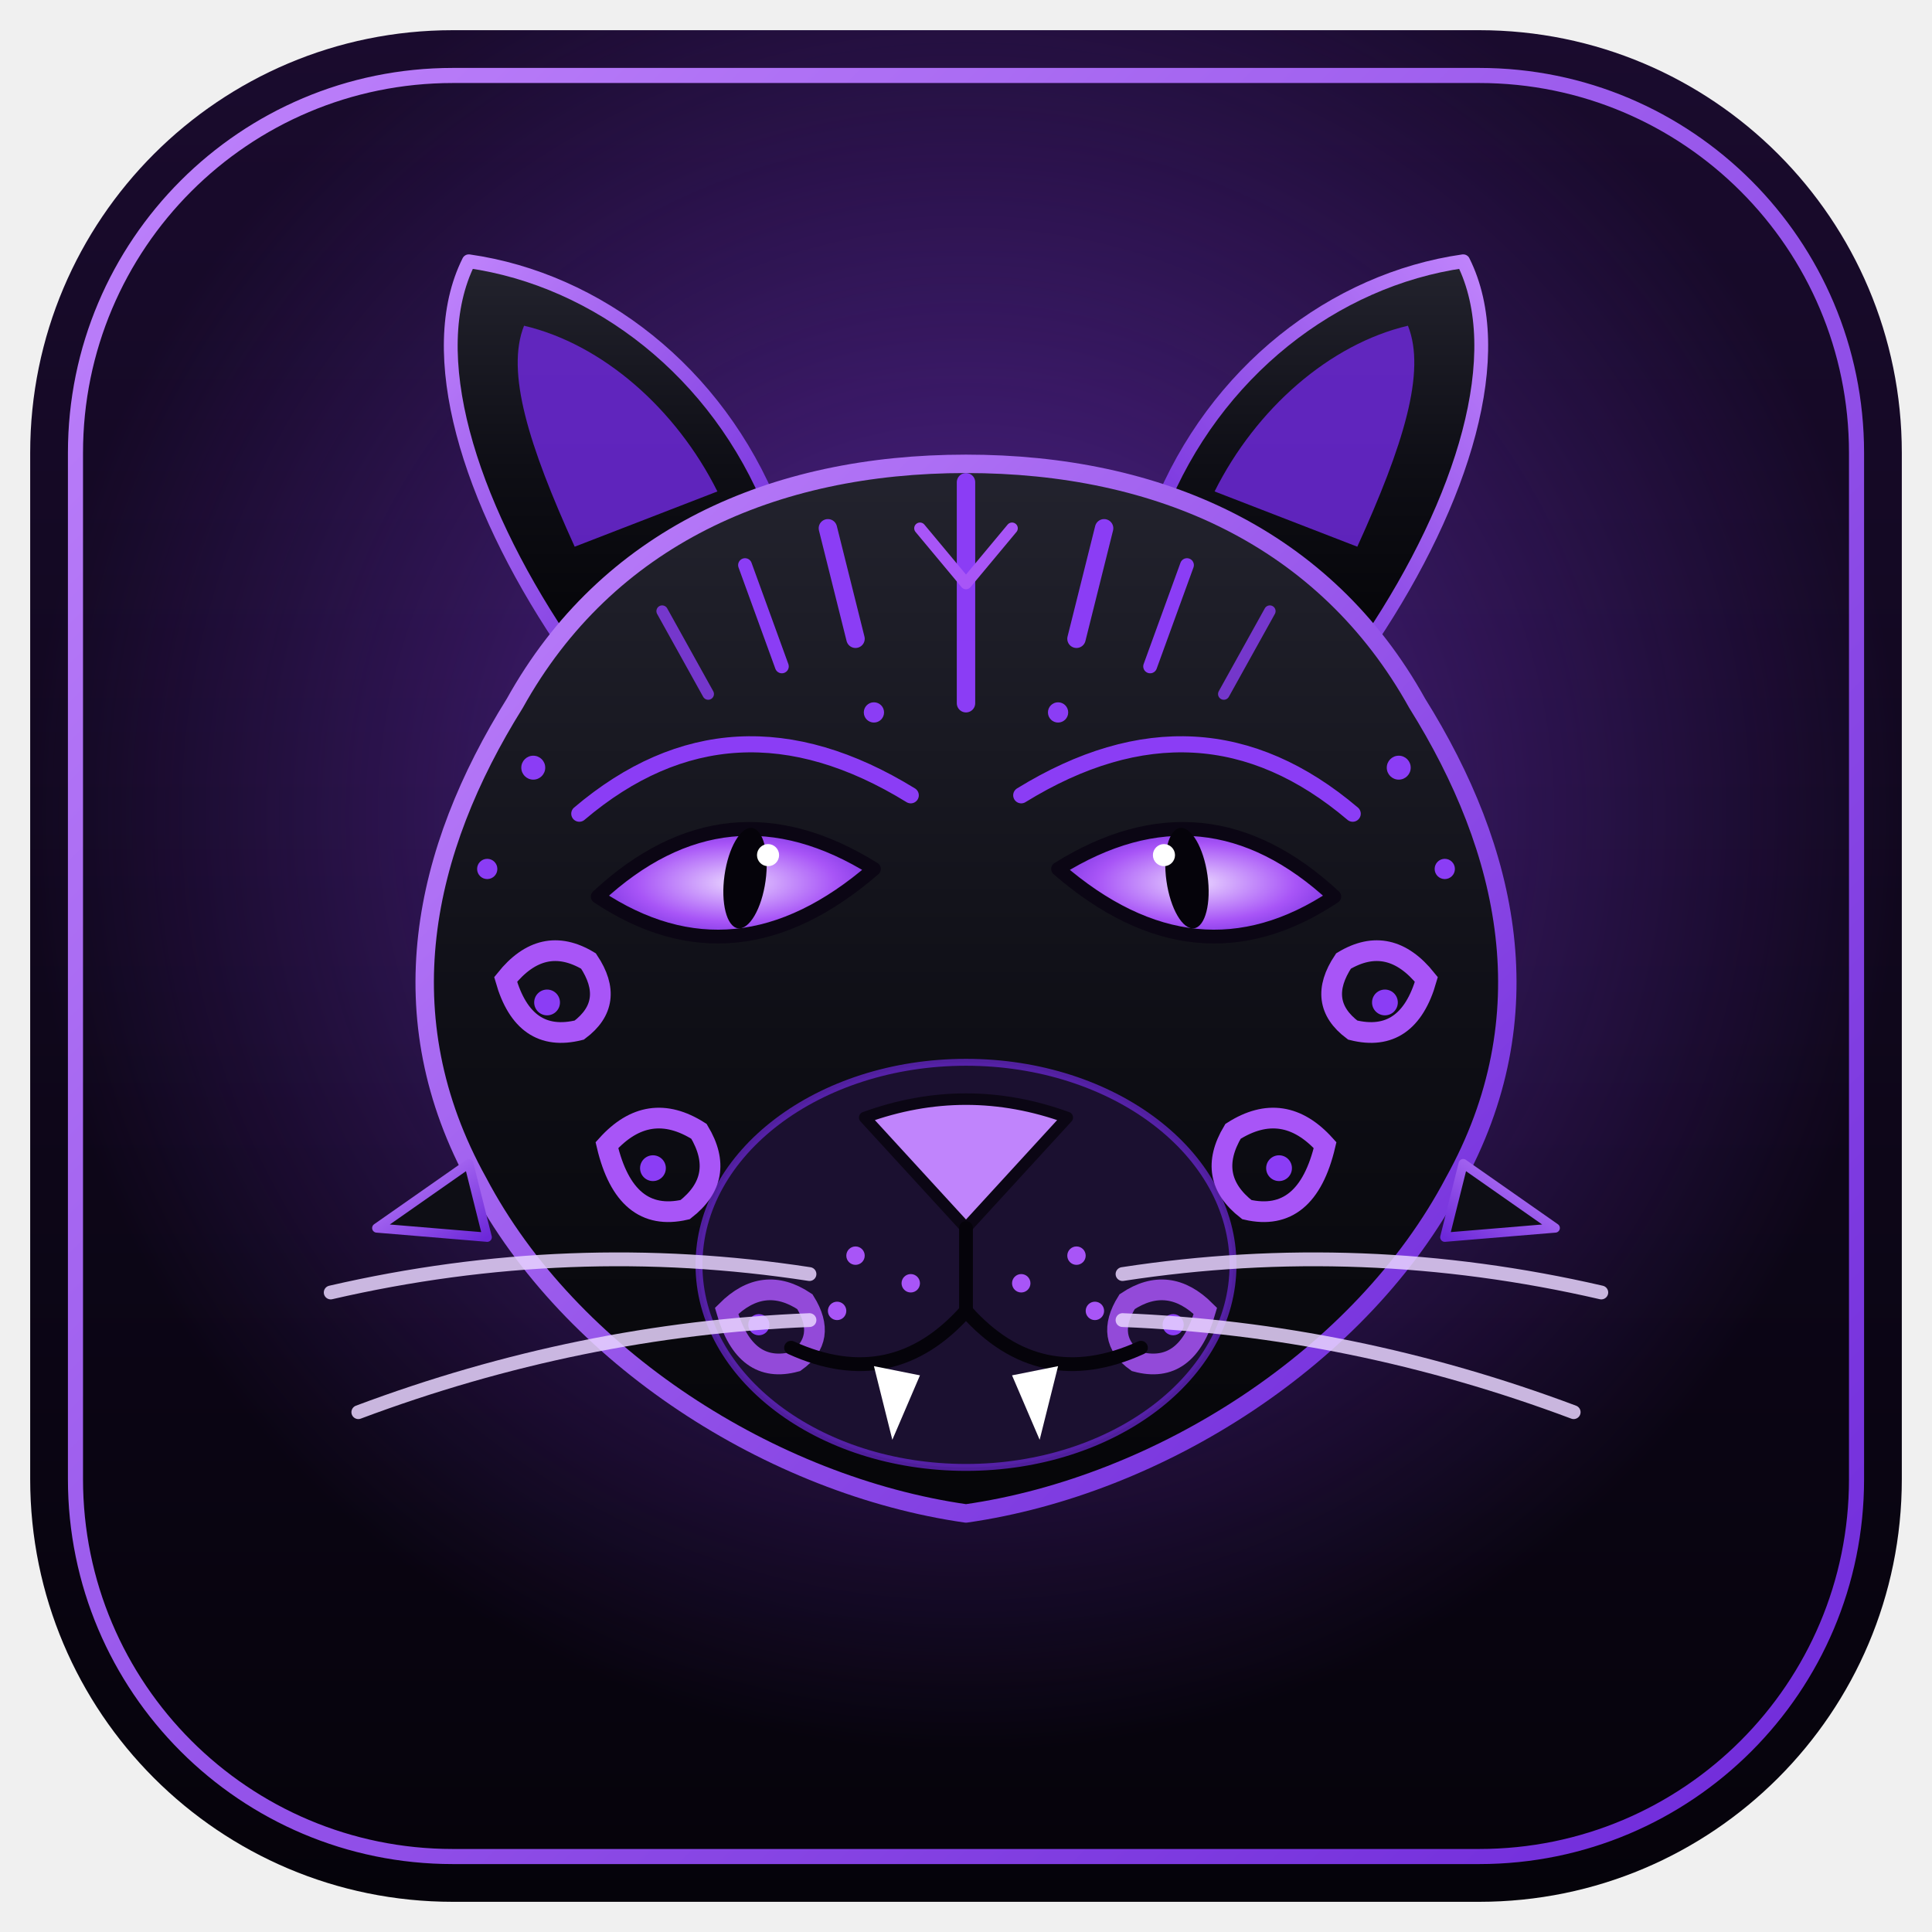
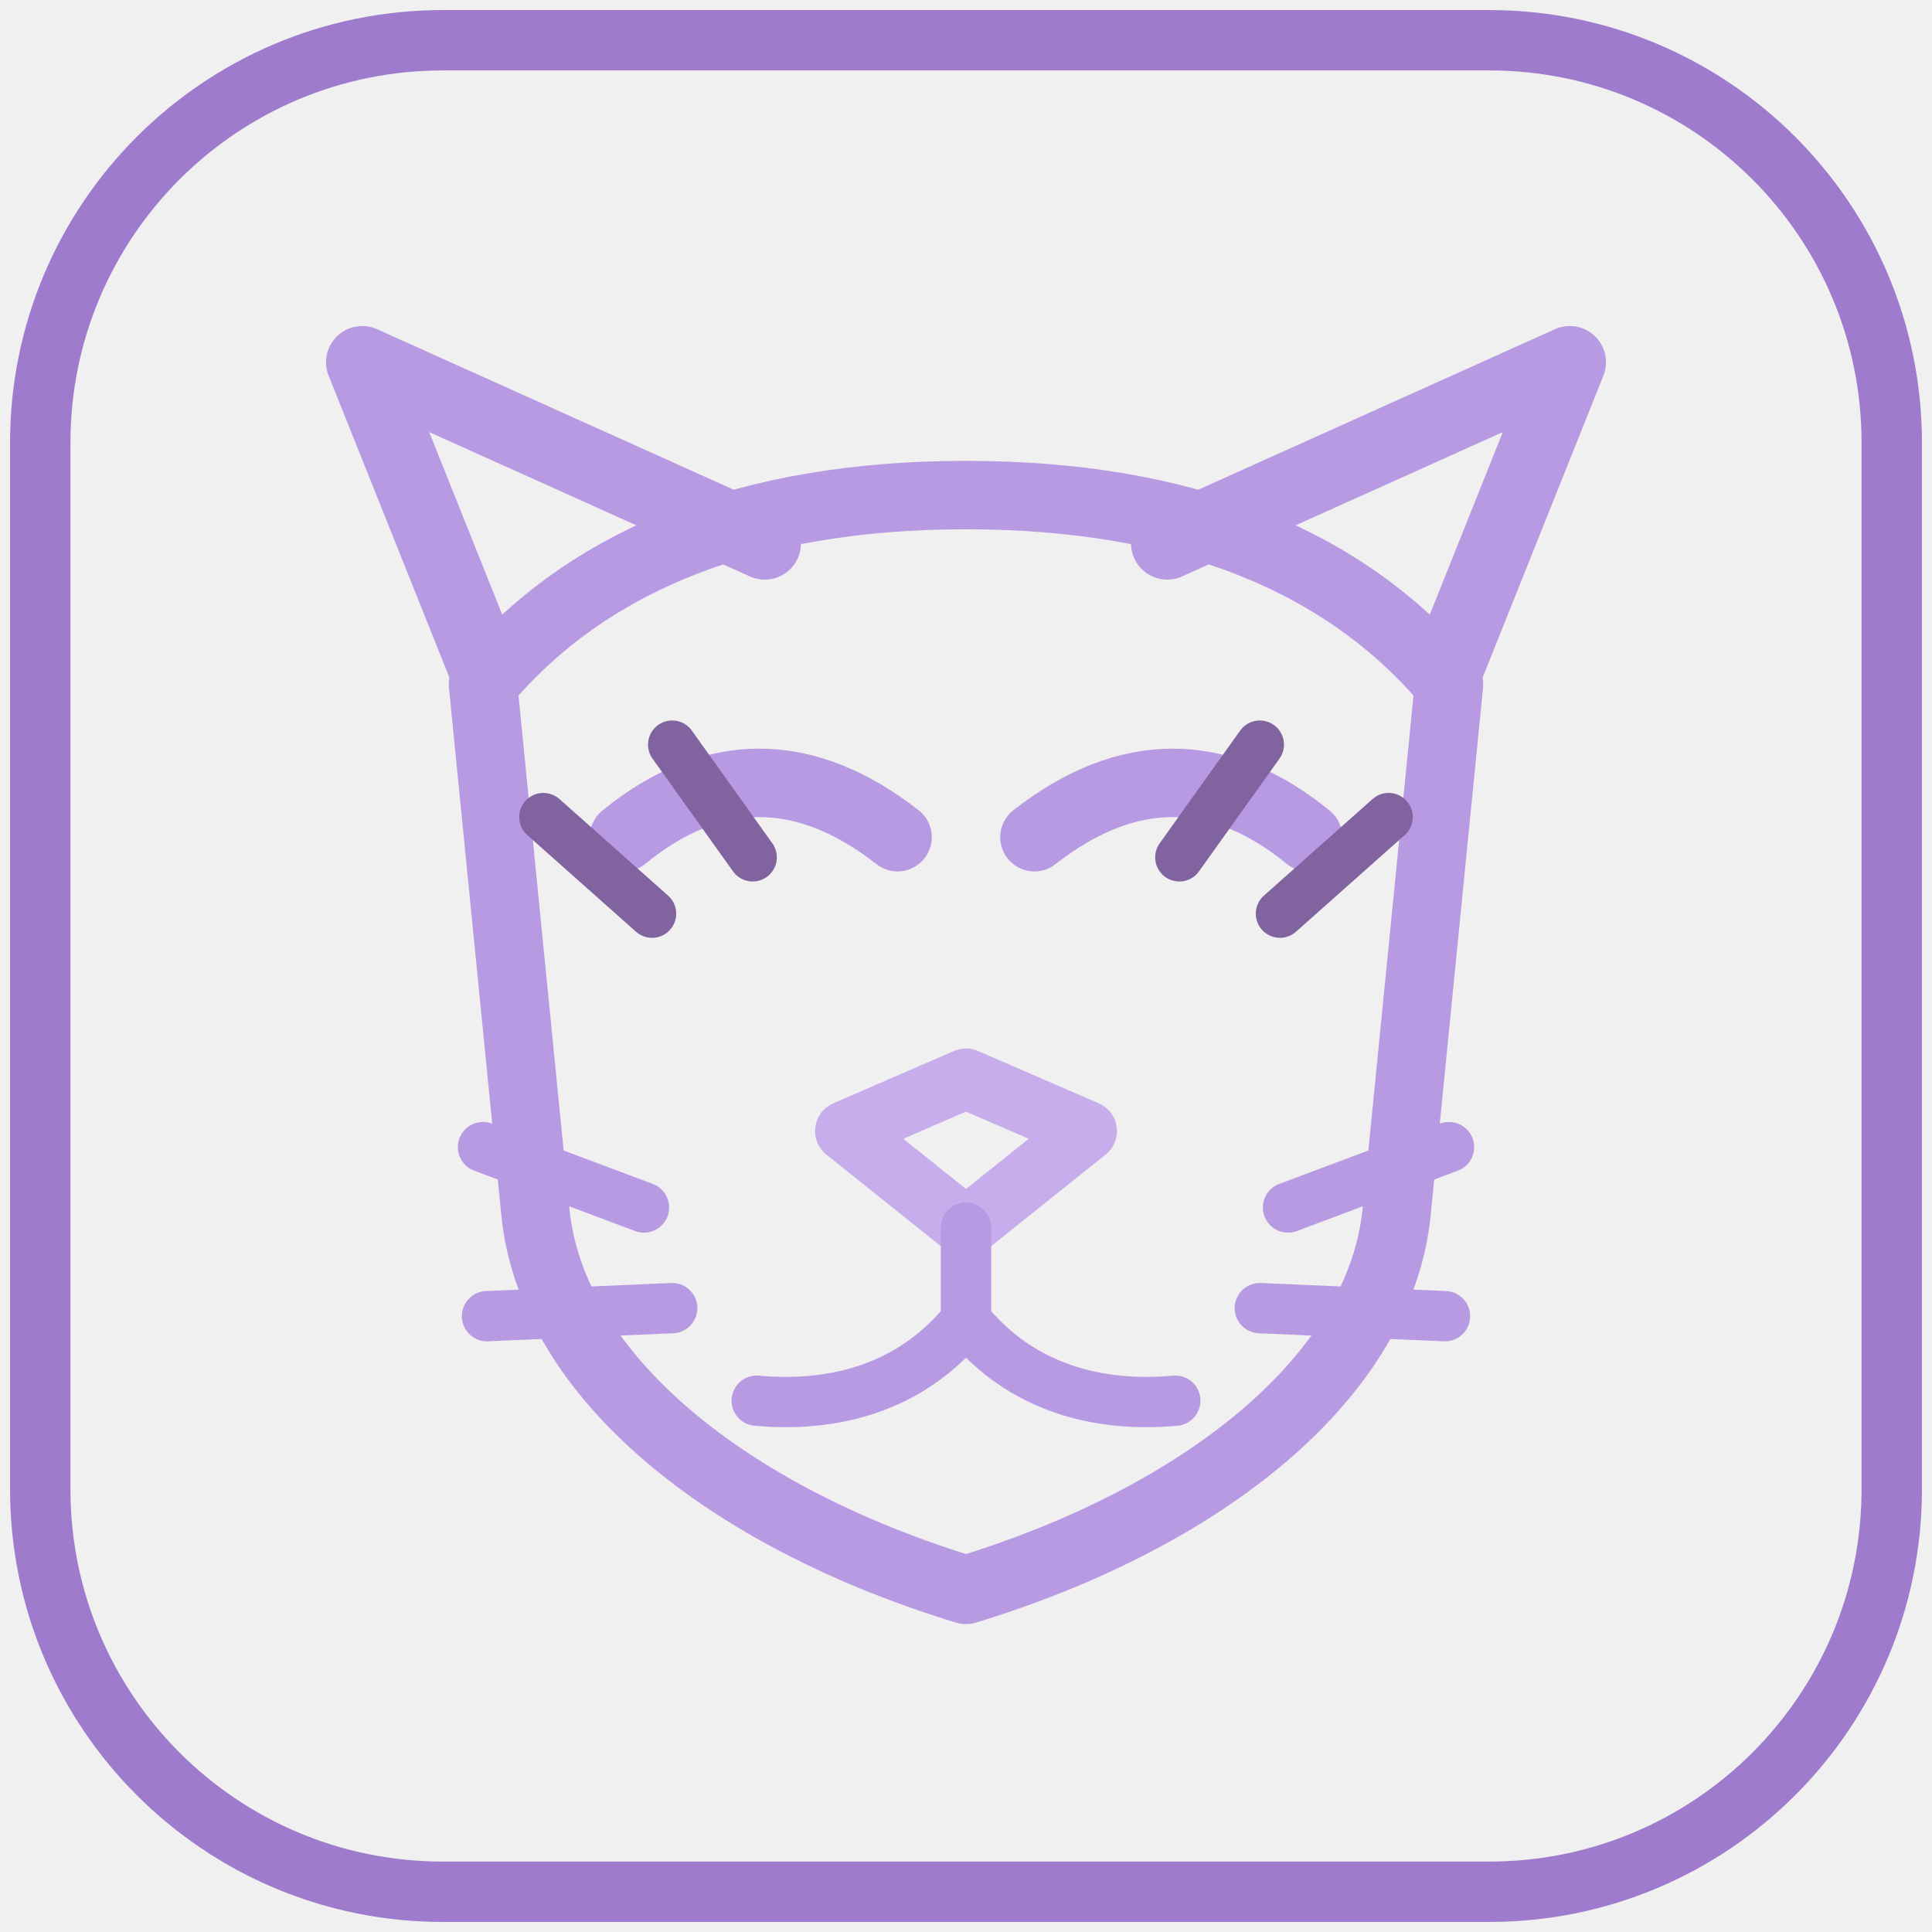
- <svg xmlns="http://www.w3.org/2000/svg" viewBox="0 0 512 512" width="512" height="512" role="img" aria-label="Jaguar">
-   <defs>
-     <linearGradient id="bg" x1="0" y1="0" x2="0" y2="1">
-       <stop offset="0" stop-color="#1a0b2e" />
-       <stop offset="1" stop-color="#05030a" />
-     </linearGradient>
-     <radialGradient id="glow" cx="50%" cy="42%" r="50%">
-       <stop offset="0" stop-color="#8b3df5" stop-opacity="0.55" />
-       <stop offset="1" stop-color="#8b3df5" stop-opacity="0" />
-     </radialGradient>
-     <linearGradient id="fur" x1="0" y1="0" x2="0" y2="1">
-       <stop offset="0" stop-color="#23232e" />
-       <stop offset="0.55" stop-color="#0e0e15" />
-       <stop offset="1" stop-color="#050508" />
-     </linearGradient>
-     <linearGradient id="rim" x1="0" y1="0" x2="1" y2="1">
-       <stop offset="0" stop-color="#c084fc" />
-       <stop offset="1" stop-color="#6d28d9" />
-     </linearGradient>
-     <radialGradient id="eye" cx="50%" cy="50%" r="60%">
-       <stop offset="0" stop-color="#e9d5ff" />
-       <stop offset="0.6" stop-color="#a855f7" />
-       <stop offset="1" stop-color="#6d28d9" />
-     </radialGradient>
-     <g id="ear">
-       <path d="M168 162 C148 132 138 100 148 80 C176 84 202 104 214 134 Z" fill="url(#fur)" stroke="url(#rim)" stroke-width="3" stroke-linejoin="round" />
-       <path d="M171 142 C161 120 156 104 160 94 C177 98 193 112 202 130 Z" fill="#6d28d9" opacity="0.85" />
-     </g>
-     <g id="side">
-       <path d="M176 218 Q204 192 236 212 Q206 238 176 218 Z" fill="url(#eye)" stroke="#0b0614" stroke-width="3" stroke-linejoin="round" />
-       <ellipse cx="208" cy="214" rx="4.5" ry="11" fill="#05030a" transform="rotate(8 208 214)" />
-       <circle cx="213" cy="209" r="2.4" fill="#fff" />
-       <path d="M172 200 Q205 172 244 196" fill="none" stroke="#8b3df5" stroke-width="3.5" stroke-linecap="round" />
-       <path d="M226 138 L232 162" stroke="#8b3df5" stroke-width="4" stroke-linecap="round" />
-       <path d="M208 146 L216 168" stroke="#8b3df5" stroke-width="3" stroke-linecap="round" />
-       <path d="M190 156 L200 174" stroke="#8b3df5" stroke-width="2.5" stroke-linecap="round" opacity="0.8" />
-       <g fill="none" stroke="#a855f7" stroke-width="4.5" stroke-linecap="round">
-         <path d="M156 236 q8 -10 18 -4 q6 9 -2 15 q-12 3 -16 -11 z" />
-         <path d="M178 272 q9 -10 20 -3 q6 10 -3 17 q-13 3 -17 -14 z" />
-         <path d="M204 308 q8 -8 17 -2 q5 8 -2 13 q-11 3 -15 -11 z" opacity="0.85" />
-       </g>
-       <g fill="#8b3df5">
-         <circle cx="165" cy="241" r="2.8" />
-         <circle cx="188" cy="277" r="2.8" />
-         <circle cx="211" cy="311" r="2.3" />
-         <circle cx="162" cy="190" r="2.6" />
-         <circle cx="152" cy="212" r="2.2" />
-         <circle cx="236" cy="178" r="2.2" />
-       </g>
-       <path d="M148 276 L128 290 L152 292 Z" fill="#0e0e15" stroke="url(#rim)" stroke-width="2" stroke-linejoin="round" />
-       <g stroke="#e9d5ff" stroke-width="3" stroke-linecap="round" opacity="0.85" fill="none">
-         <path d="M222 300 Q170 292 118 304" />
-         <path d="M222 310 Q172 312 124 330" />
-       </g>
-       <g fill="#a855f7">
-         <circle cx="232" cy="296" r="2" />
-         <circle cx="244" cy="302" r="2" />
-         <circle cx="228" cy="308" r="2" />
-       </g>
-     </g>
-   </defs>
-   <rect x="8" y="8" width="496" height="496" rx="112" fill="url(#bg)" />
-   <rect x="8" y="8" width="496" height="496" rx="112" fill="url(#glow)" />
-   <rect x="20" y="20" width="472" height="472" rx="100" fill="none" stroke="url(#rim)" stroke-width="4" />
-   <g transform="translate(256 262) scale(1.22) translate(-256 -238)">
-     <use href="#ear" />
-     <use href="#ear" transform="translate(512 0) scale(-1 1)" />
-     <path d="M256 124 C214 124 178 140 158 176 C138 208 130 244 150 280 C170 318 214 346 256 352 C298 346 342 318 362 280 C382 244 374 208 354 176 C334 140 298 124 256 124 Z" fill="url(#fur)" stroke="url(#rim)" stroke-width="4" stroke-linejoin="round" />
-     <path d="M256 128 L256 176" stroke="#8b3df5" stroke-width="4" stroke-linecap="round" />
-     <path d="M246 138 L256 150 L266 138" fill="none" stroke="#a855f7" stroke-width="2.5" stroke-linecap="round" stroke-linejoin="round" />
-     <ellipse cx="256" cy="298" rx="58" ry="44" fill="#1b1030" />
-     <ellipse cx="256" cy="298" rx="58" ry="44" fill="none" stroke="#6d28d9" stroke-width="1.5" opacity="0.7" />
-     <use href="#side" />
-     <use href="#side" transform="translate(512 0) scale(-1 1)" />
-     <path d="M234 266 Q256 258 278 266 L256 290 Z" fill="#c084fc" stroke="#0b0614" stroke-width="2.5" stroke-linejoin="round" />
-     <path d="M256 290 L256 308" stroke="#05030a" stroke-width="3" stroke-linecap="round" />
-     <path d="M256 308 Q240 326 218 316 M256 308 Q272 326 294 316" fill="none" stroke="#05030a" stroke-width="3" stroke-linecap="round" />
-     <path d="M236 320 L240 336 L246 322 Z M276 320 L272 336 L266 322 Z" fill="#fff" />
-   </g>
+ <svg xmlns="http://www.w3.org/2000/svg" viewBox="0 0 48 48" fill="none">
+   <rect x="1" y="1" width="46" height="46" rx="10" stroke="#9E7BCC" stroke-width="1.5" />
+   <path d="M12 16.5 9 9l10 4.5M36 16.5 39 9l-10 4.5" stroke="#B89AE3" stroke-width="1.8" stroke-linecap="round" stroke-linejoin="round" />
+   <path d="M12 17c2.6-3.1 6.6-4.7 12-4.7s9.4 1.6 12 4.7l-1.3 13.1c-.4 4.1-4.8 7.6-10.7 9.4-5.9-1.8-10.3-5.3-10.7-9.4L12 17Z" stroke="#B89AE3" stroke-width="1.7" stroke-linejoin="round" />
+   <path d="M15.5 20.8c2.2-1.8 4.5-1.8 6.8 0M25.7 20.8c2.3-1.8 4.6-1.8 6.8 0" stroke="#B89AE3" stroke-width="1.7" stroke-linecap="round" />
+   <path d="m16.7 18.5 2 2.8m-5.2-1 2.7 2.4m15.1-4.2-2 2.8m5.2-1-2.7 2.4" stroke="#80639F" stroke-width="1.2" stroke-linecap="round" />
+   <path d="m21 28.1 3-1.3 3 1.3-3 2.4-3-2.4Z" stroke="#C7ADEB" stroke-width="1.5" stroke-linejoin="round" />
+   <path d="M24 30.5v2.3m0 0c-1.2 1.5-3 2.2-5.2 2m5.2-2c1.2 1.5 3 2.2 5.2 2M16 30l-4-1.5m4.7 4-4.6.2m19.9-2.7 4-1.5m-4.7 4 4.6.2" stroke="#B89AE3" stroke-width="1.25" stroke-linecap="round" />
</svg>
